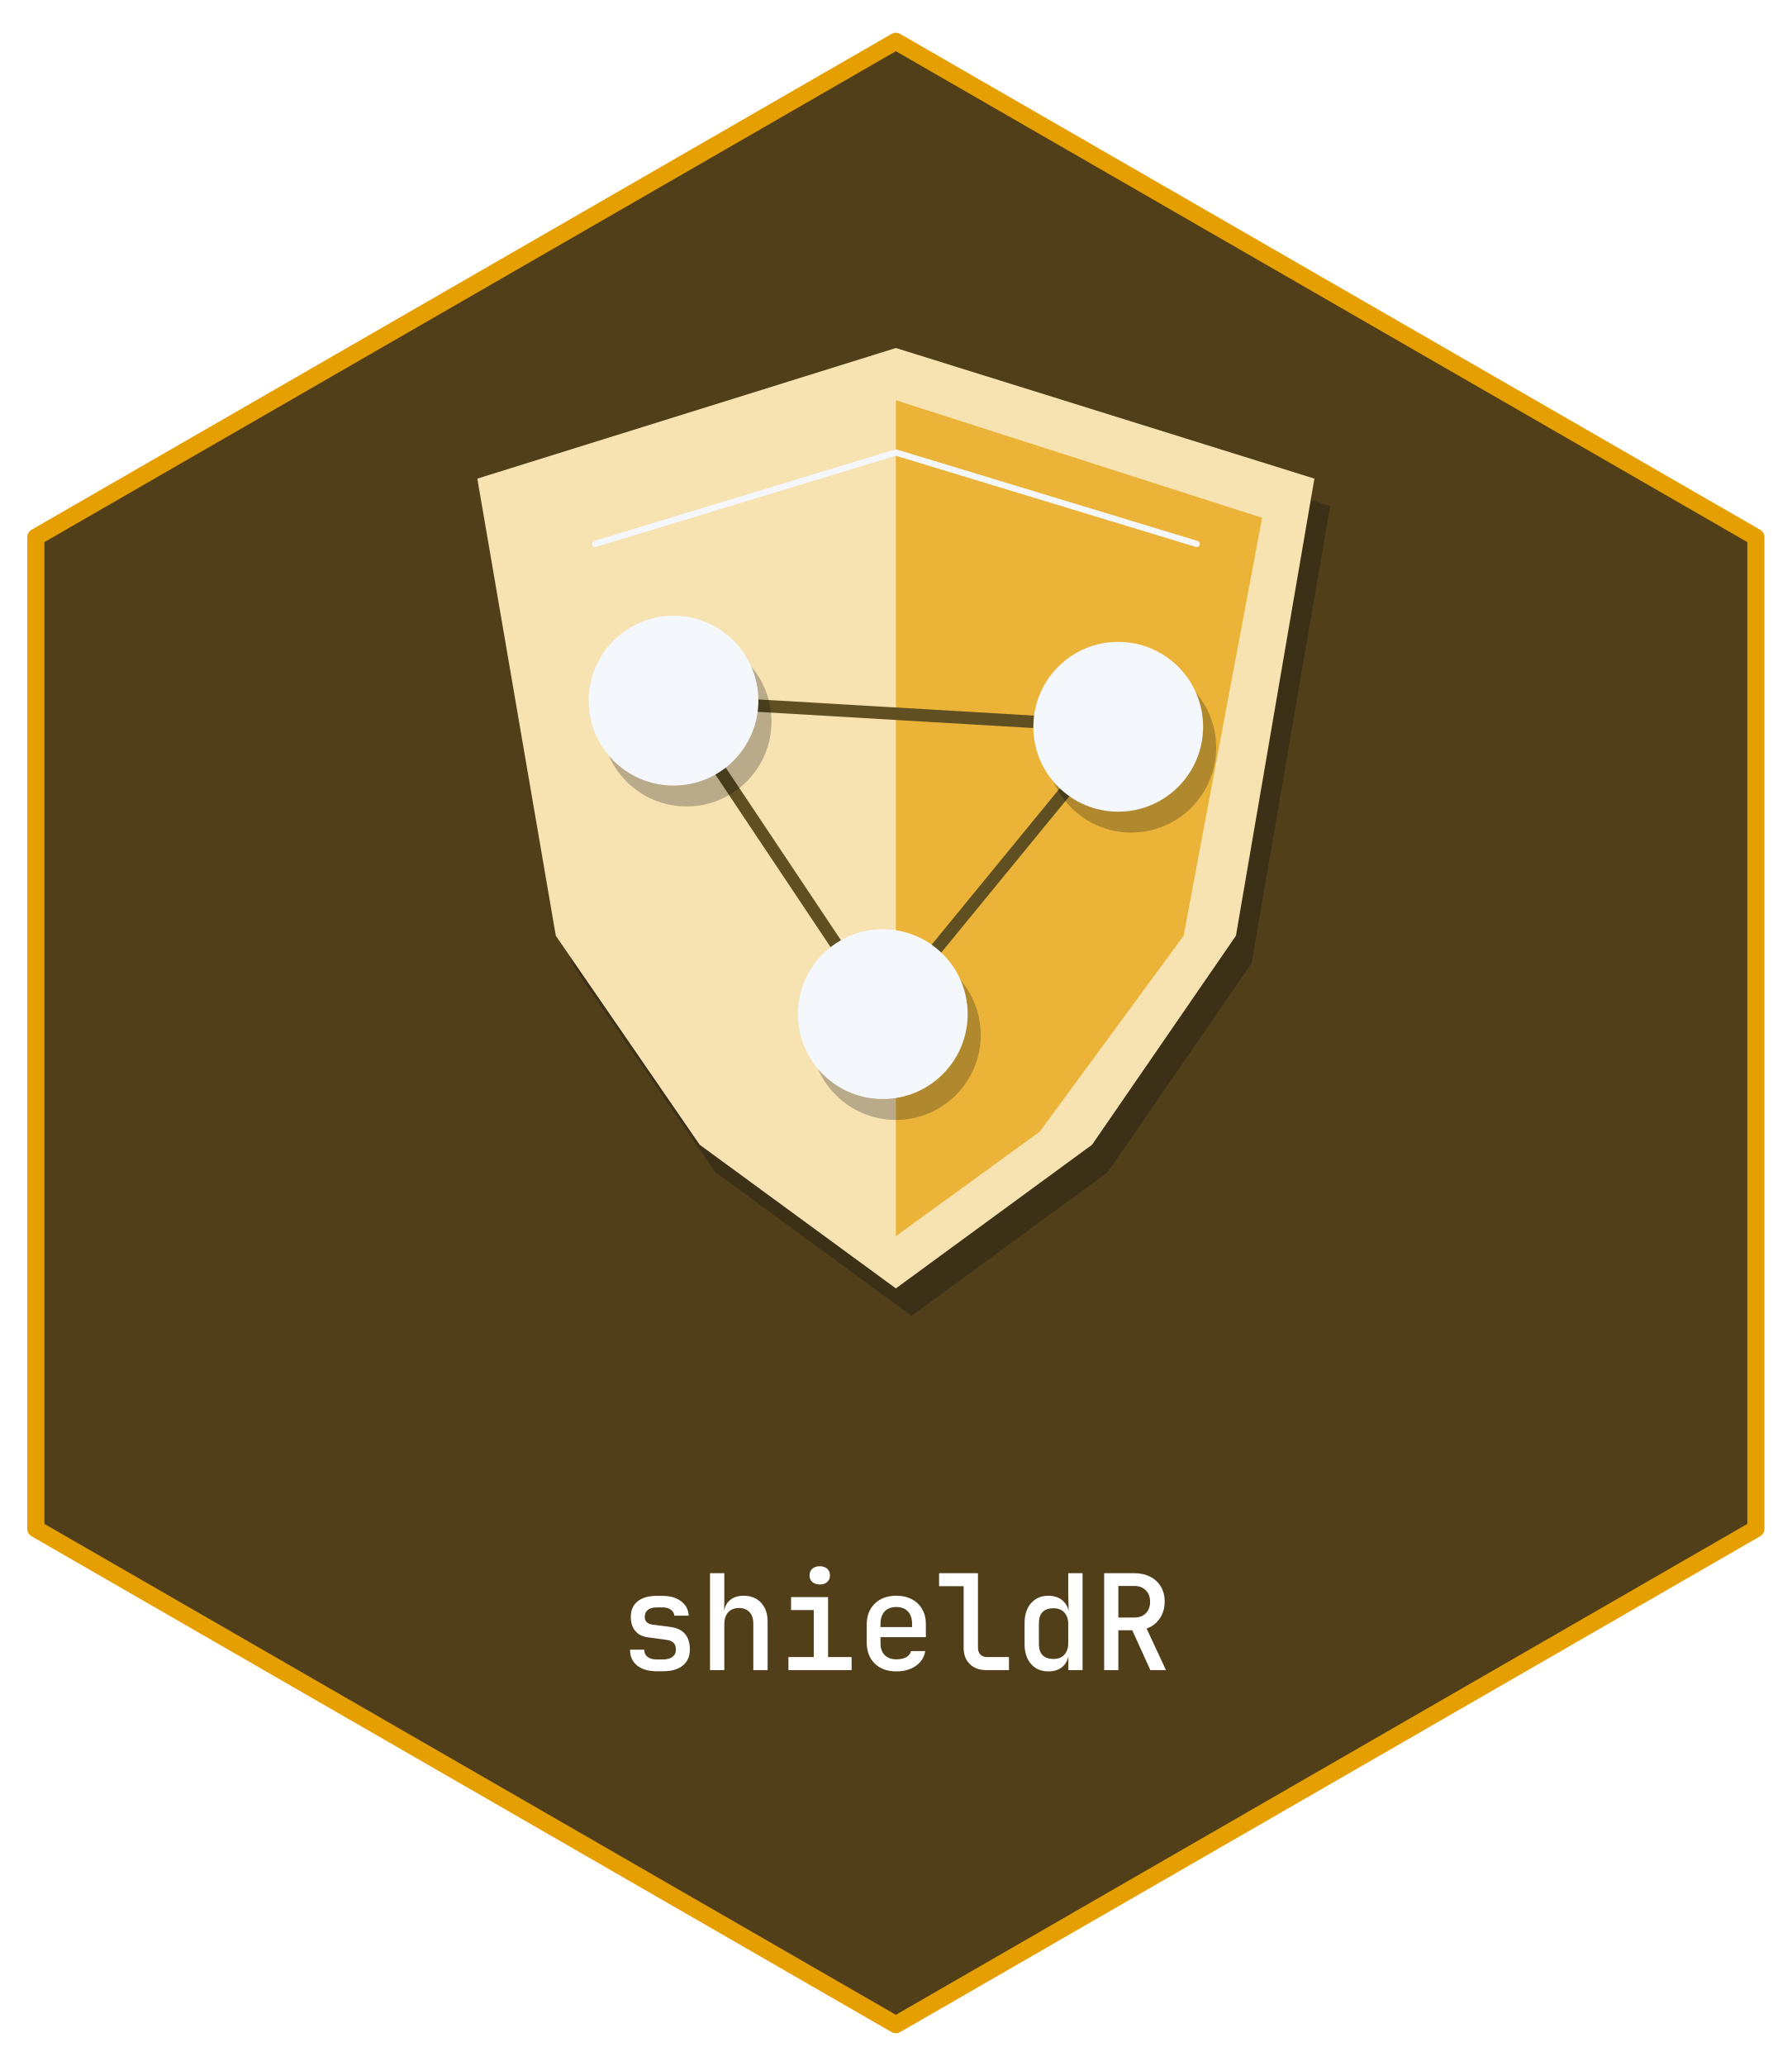
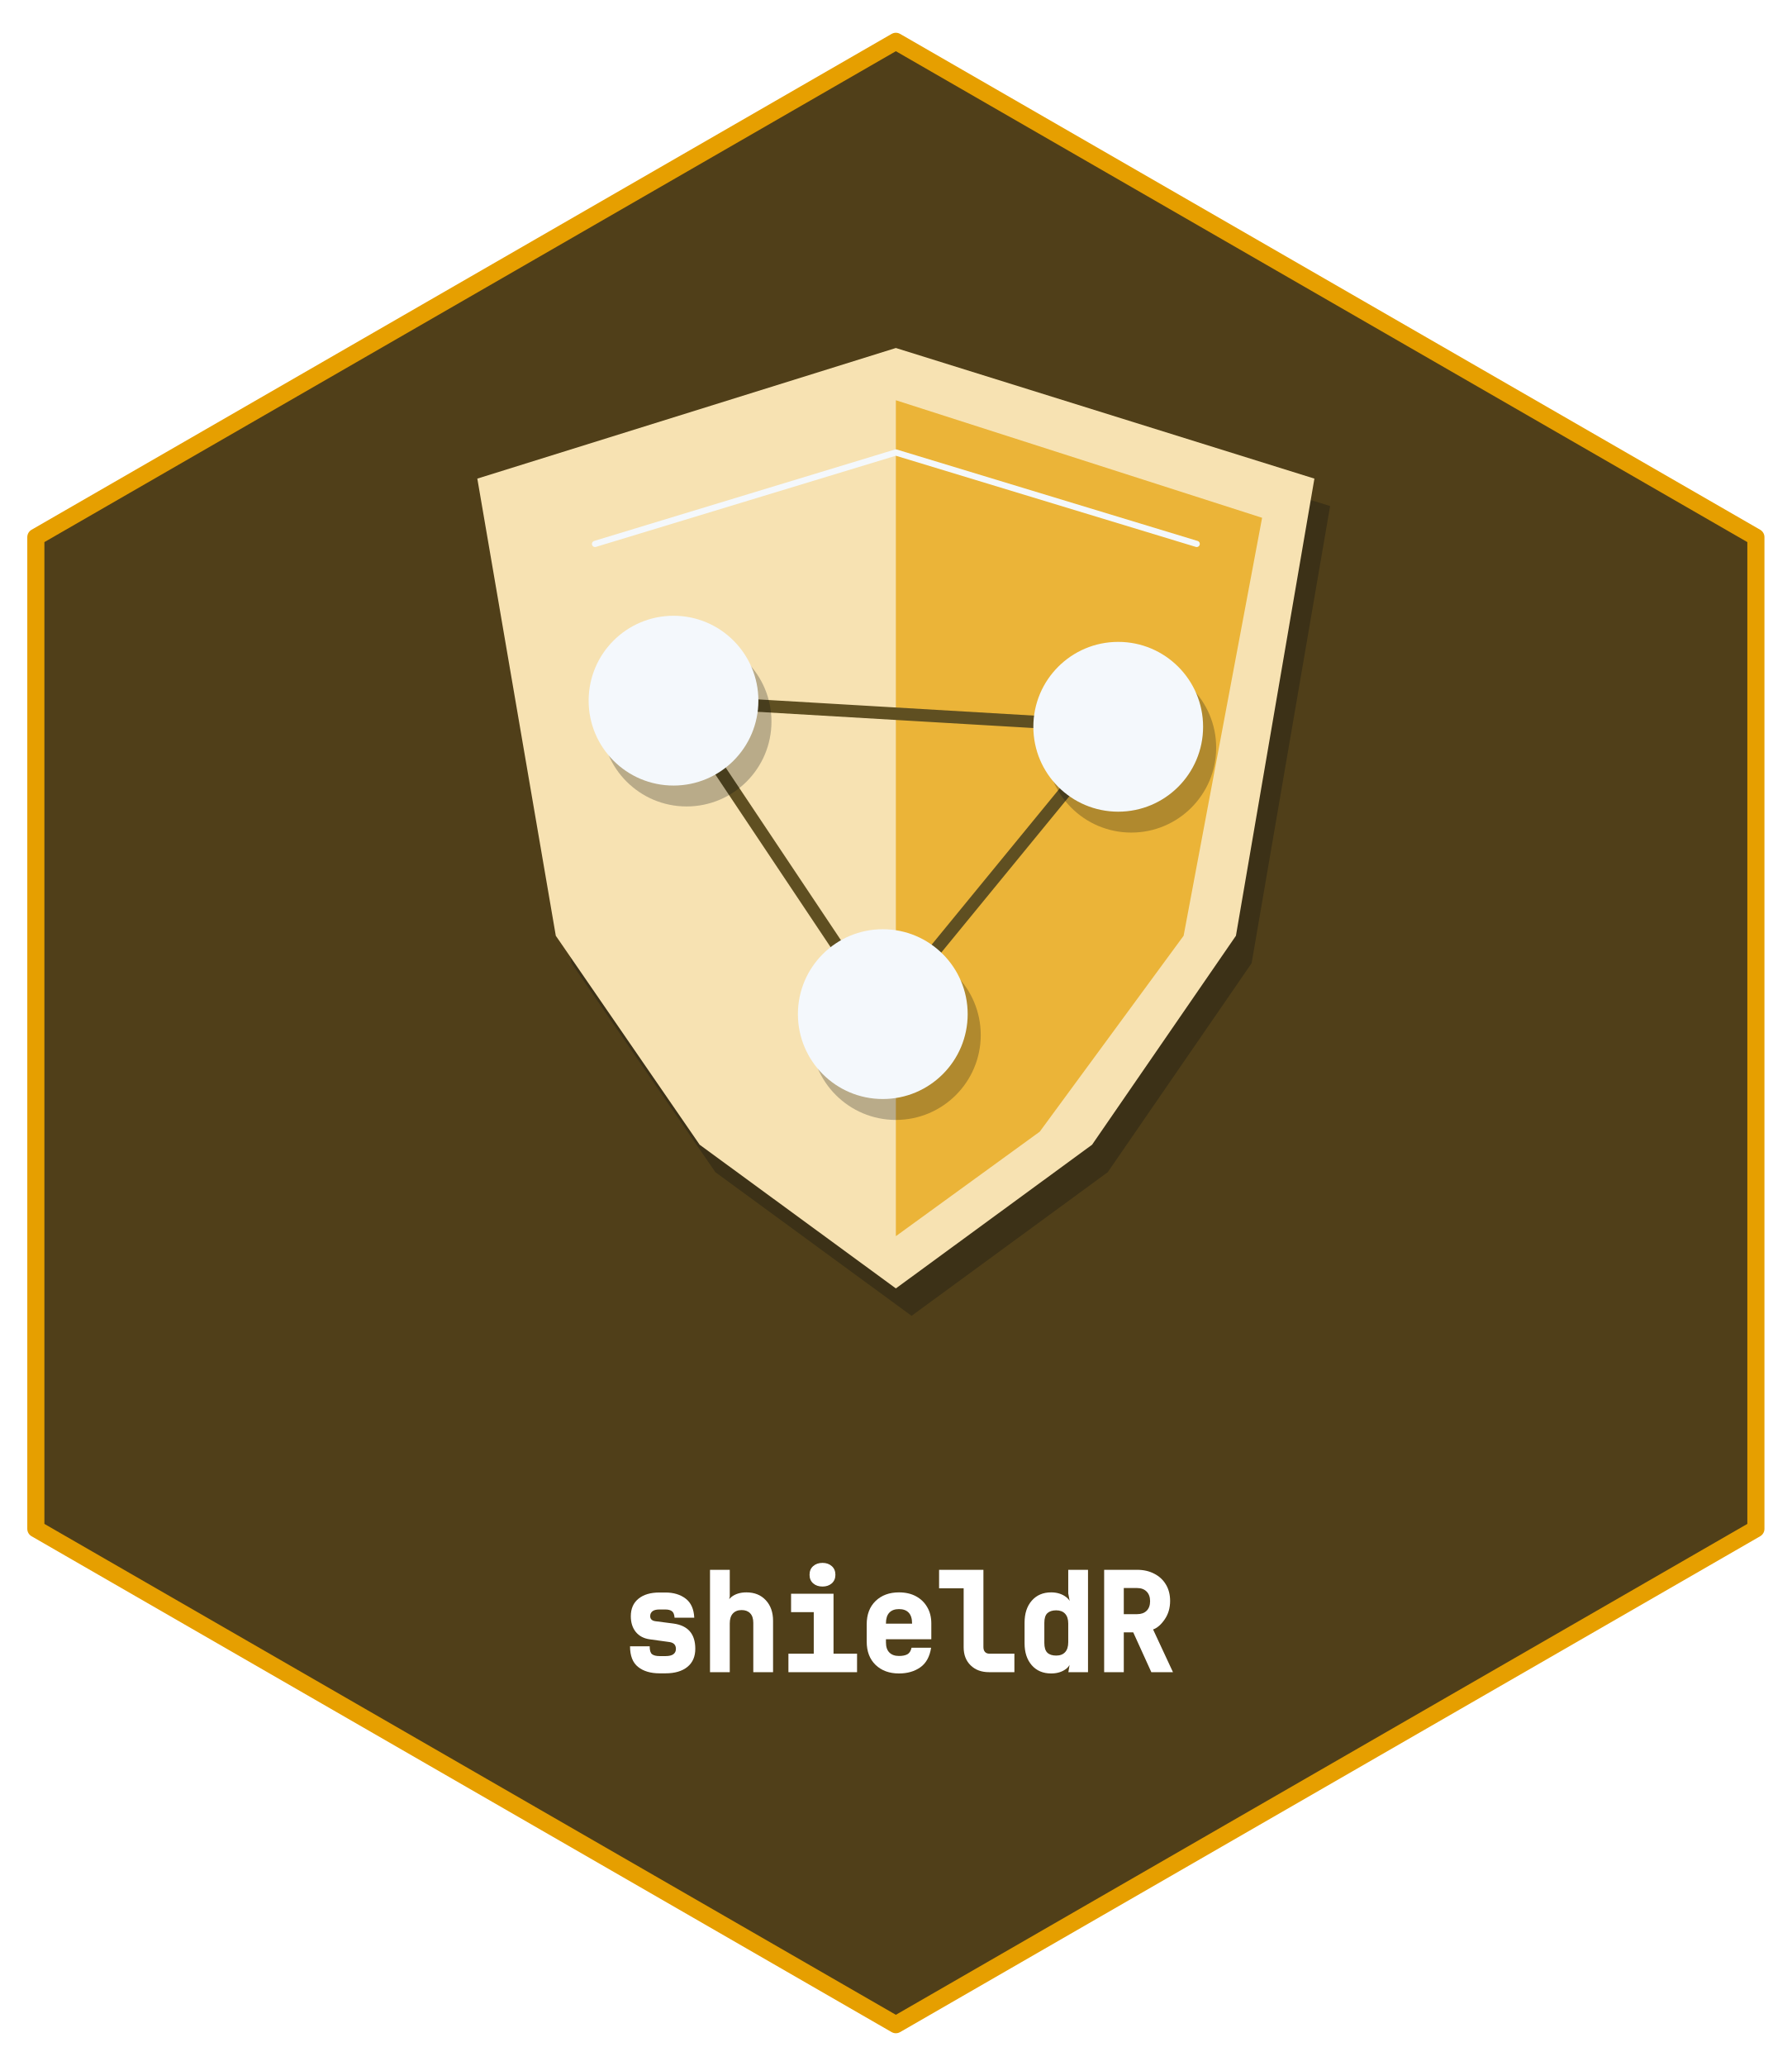
- <svg xmlns="http://www.w3.org/2000/svg" xmlns:xlink="http://www.w3.org/1999/xlink" width="432pt" height="498pt" viewBox="0 0 432 498">
+ <svg xmlns="http://www.w3.org/2000/svg" xmlns:xlink="http://www.w3.org/1999/xlink" width="432" height="498" viewBox="0 0 432 498">
  <defs>
    <g>
      <g id="glyph-0-0">
-         <path d="M 8.891 0.281 C 6.867 0.281 5.281 -0.176 4.125 -1.094 C 2.977 -2.008 2.406 -3.285 2.406 -4.922 L 5.828 -4.922 C 5.828 -4.18 6.094 -3.602 6.625 -3.188 C 7.156 -2.77 7.91 -2.562 8.891 -2.562 L 10.297 -2.562 C 11.305 -2.562 12.086 -2.77 12.641 -3.188 C 13.191 -3.602 13.469 -4.191 13.469 -4.953 C 13.469 -6.297 12.754 -7.066 11.328 -7.266 L 6.688 -7.906 C 5.383 -8.07 4.375 -8.586 3.656 -9.453 C 2.945 -10.316 2.594 -11.441 2.594 -12.828 C 2.594 -14.43 3.133 -15.676 4.219 -16.562 C 5.312 -17.445 6.848 -17.891 8.828 -17.891 L 10.266 -17.891 C 12.109 -17.891 13.598 -17.453 14.734 -16.578 C 15.879 -15.703 16.484 -14.551 16.547 -13.125 L 13.094 -13.125 C 13.051 -13.695 12.773 -14.172 12.266 -14.547 C 11.766 -14.922 11.098 -15.109 10.266 -15.109 L 8.828 -15.109 C 7.91 -15.109 7.203 -14.906 6.703 -14.5 C 6.203 -14.094 5.953 -13.547 5.953 -12.859 C 5.953 -11.773 6.562 -11.145 7.781 -10.969 L 12.125 -10.406 C 15.258 -9.977 16.828 -8.172 16.828 -4.984 C 16.828 -3.305 16.258 -2.008 15.125 -1.094 C 14 -0.176 12.391 0.281 10.297 0.281 Z M 8.891 0.281 " />
+         <path d="M 9.547 0.281 C 7.367 0.281 5.633 -0.234 4.344 -1.266 C 3.051 -2.297 2.406 -3.953 2.406 -6.234 L 7.141 -6.234 C 7.141 -5.266 7.332 -4.629 7.719 -4.328 C 8.113 -4.023 8.723 -3.875 9.547 -3.875 L 10.953 -3.875 C 11.816 -3.875 12.453 -4.023 12.859 -4.328 C 13.266 -4.641 13.469 -5.066 13.469 -5.609 C 13.469 -6.566 12.941 -7.117 11.891 -7.266 L 7.25 -7.906 C 5.781 -8.094 4.633 -8.68 3.812 -9.672 C 3 -10.672 2.594 -11.941 2.594 -13.484 C 2.594 -15.297 3.207 -16.703 4.438 -17.703 C 5.664 -18.703 7.348 -19.203 9.484 -19.203 L 10.922 -19.203 C 12.91 -19.203 14.547 -18.707 15.828 -17.719 C 17.109 -16.738 17.797 -15.207 17.891 -13.125 L 13.141 -13.125 C 13.086 -13.906 12.875 -14.43 12.5 -14.703 C 12.133 -14.973 11.609 -15.109 10.922 -15.109 L 9.484 -15.109 C 8.723 -15.109 8.16 -14.961 7.797 -14.672 C 7.441 -14.379 7.266 -13.992 7.266 -13.516 C 7.266 -12.805 7.688 -12.395 8.531 -12.281 L 12.875 -11.719 C 16.383 -11.238 18.141 -9.211 18.141 -5.641 C 18.141 -3.754 17.504 -2.297 16.234 -1.266 C 14.961 -0.234 13.203 0.281 10.953 0.281 Z M 9.547 0.281 " />
      </g>
      <g id="glyph-0-1">
-         <path d="M 2.688 0 L 2.688 -23.359 L 6.141 -23.359 L 6.141 -17.594 L 6.109 -14.234 C 6.285 -15.391 6.781 -16.289 7.594 -16.938 C 8.414 -17.594 9.488 -17.922 10.812 -17.922 C 12.562 -17.922 13.957 -17.359 15 -16.234 C 16.051 -15.117 16.578 -13.613 16.578 -11.719 L 16.578 0 L 13.125 0 L 13.125 -11.234 C 13.125 -12.43 12.812 -13.352 12.188 -14 C 11.57 -14.645 10.727 -14.969 9.656 -14.969 C 8.57 -14.969 7.711 -14.625 7.078 -13.938 C 6.453 -13.258 6.141 -12.316 6.141 -11.109 L 6.141 0 Z M 2.688 0 " />
+         <path d="M 2.688 0 L 2.688 -24.672 L 7.453 -24.672 L 7.453 -18.25 L 6.766 -14.891 C 6.535 -16.285 6.891 -17.359 7.828 -18.109 C 8.773 -18.859 9.988 -19.234 11.469 -19.234 C 13.406 -19.234 14.957 -18.609 16.125 -17.359 C 17.301 -16.109 17.891 -14.445 17.891 -12.375 L 17.891 0 L 13.125 0 L 13.125 -11.891 C 13.125 -12.91 12.875 -13.676 12.375 -14.188 C 11.883 -14.707 11.195 -14.969 10.312 -14.969 C 9.414 -14.969 8.711 -14.691 8.203 -14.141 C 7.703 -13.598 7.453 -12.805 7.453 -11.766 L 7.453 0 Z M 2.688 0 " />
      </g>
      <g id="glyph-0-2">
-         <path d="M 2.594 0 L 2.594 -3.141 L 8.703 -3.141 L 8.703 -14.469 L 3.234 -14.469 L 3.234 -17.594 L 12.156 -17.594 L 12.156 -3.141 L 17.828 -3.141 L 17.828 0 Z M 10.156 -20.641 C 9.406 -20.641 8.805 -20.836 8.359 -21.234 C 7.91 -21.629 7.688 -22.156 7.688 -22.812 C 7.688 -23.5 7.91 -24.039 8.359 -24.438 C 8.805 -24.832 9.406 -25.031 10.156 -25.031 C 10.895 -25.031 11.488 -24.832 11.938 -24.438 C 12.383 -24.039 12.609 -23.5 12.609 -22.812 C 12.609 -22.156 12.383 -21.629 11.938 -21.234 C 11.488 -20.836 10.895 -20.641 10.156 -20.641 Z M 10.156 -20.641 " />
+         <path d="M 2.594 0 L 2.594 -4.453 L 8.703 -4.453 L 8.703 -14.469 L 3.234 -14.469 L 3.234 -18.906 L 13.469 -18.906 L 13.469 -4.453 L 19.141 -4.453 L 19.141 0 Z M 10.812 -20.641 C 9.895 -20.641 9.145 -20.895 8.562 -21.406 C 7.977 -21.926 7.688 -22.613 7.688 -23.469 C 7.688 -24.352 7.977 -25.051 8.562 -25.562 C 9.145 -26.082 9.895 -26.344 10.812 -26.344 C 11.719 -26.344 12.461 -26.082 13.047 -25.562 C 13.629 -25.051 13.922 -24.352 13.922 -23.469 C 13.922 -22.613 13.629 -21.926 13.047 -21.406 C 12.461 -20.895 11.719 -20.641 10.812 -20.641 Z M 10.812 -20.641 " />
      </g>
      <g id="glyph-0-3">
-         <path d="M 9.594 0.312 C 7.445 0.312 5.723 -0.312 4.422 -1.562 C 3.117 -2.82 2.469 -4.539 2.469 -6.719 L 2.469 -10.875 C 2.469 -13.051 3.117 -14.77 4.422 -16.031 C 5.723 -17.289 7.445 -17.922 9.594 -17.922 C 11.051 -17.922 12.312 -17.633 13.375 -17.062 C 14.438 -16.5 15.258 -15.707 15.844 -14.688 C 16.438 -13.664 16.734 -12.473 16.734 -11.109 L 16.734 -7.938 L 5.797 -7.938 L 5.797 -6.5 C 5.797 -5.258 6.133 -4.297 6.812 -3.609 C 7.5 -2.93 8.426 -2.594 9.594 -2.594 C 10.562 -2.594 11.363 -2.766 12 -3.109 C 12.633 -3.461 13.02 -3.953 13.156 -4.578 L 16.578 -4.578 C 16.336 -3.086 15.582 -1.898 14.312 -1.016 C 13.051 -0.129 11.477 0.312 9.594 0.312 Z M 5.797 -11.109 L 5.797 -10.375 L 13.406 -10.375 L 13.406 -11.141 C 13.406 -12.441 13.07 -13.441 12.406 -14.141 C 11.75 -14.848 10.812 -15.203 9.594 -15.203 C 8.383 -15.203 7.445 -14.844 6.781 -14.125 C 6.125 -13.414 5.797 -12.41 5.797 -11.109 Z M 5.797 -11.109 " />
+         <path d="M 10.25 0.312 C 7.926 0.312 6.047 -0.375 4.609 -1.75 C 3.18 -3.133 2.469 -5.008 2.469 -7.375 L 2.469 -11.531 C 2.469 -13.895 3.18 -15.77 4.609 -17.156 C 6.047 -18.539 7.926 -19.234 10.25 -19.234 C 11.82 -19.234 13.188 -18.922 14.344 -18.297 C 15.508 -17.672 16.414 -16.797 17.062 -15.672 C 17.719 -14.547 18.047 -13.242 18.047 -11.766 L 18.047 -7.938 L 7.109 -7.938 L 7.109 -7.156 C 7.109 -6.094 7.383 -5.285 7.938 -4.734 C 8.488 -4.18 9.258 -3.906 10.25 -3.906 C 11.102 -3.906 11.781 -4.039 12.281 -4.312 C 12.781 -4.594 13.113 -5.117 13.281 -5.891 L 18 -5.891 C 17.656 -3.711 16.781 -2.133 15.375 -1.156 C 13.977 -0.176 12.27 0.312 10.25 0.312 Z M 7.109 -11.766 L 7.109 -11.688 L 13.406 -11.688 L 13.406 -11.797 C 13.406 -12.922 13.133 -13.77 12.594 -14.344 C 12.062 -14.914 11.281 -15.203 10.25 -15.203 C 9.227 -15.203 8.445 -14.91 7.906 -14.328 C 7.375 -13.754 7.109 -12.898 7.109 -11.766 Z M 7.109 -11.766 " />
      </g>
      <g id="glyph-0-4">
-         <path d="M 12.312 0 C 10.656 0 9.328 -0.484 8.328 -1.453 C 7.336 -2.422 6.844 -3.719 6.844 -5.344 L 6.844 -20.219 L 0.922 -20.219 L 0.922 -23.359 L 10.297 -23.359 L 10.297 -5.406 C 10.297 -4.707 10.488 -4.156 10.875 -3.75 C 11.258 -3.344 11.785 -3.141 12.453 -3.141 L 17.766 -3.141 L 17.766 0 Z M 12.312 0 " />
+         <path d="M 12.969 0 C 11.133 0 9.656 -0.547 8.531 -1.641 C 7.406 -2.734 6.844 -4.188 6.844 -6 L 6.844 -20.219 L 0.922 -20.219 L 0.922 -24.672 L 11.609 -24.672 L 11.609 -6.062 C 11.609 -5.539 11.738 -5.141 12 -4.859 C 12.258 -4.586 12.629 -4.453 13.109 -4.453 L 19.078 -4.453 L 19.078 0 Z M 12.969 0 " />
      </g>
      <g id="glyph-0-5">
-         <path d="M 8.281 0.312 C 6.531 0.312 5.133 -0.281 4.094 -1.469 C 3.051 -2.664 2.531 -4.273 2.531 -6.297 L 2.531 -11.266 C 2.531 -13.316 3.051 -14.938 4.094 -16.125 C 5.133 -17.32 6.531 -17.922 8.281 -17.922 C 9.539 -17.922 10.602 -17.598 11.469 -16.953 C 12.332 -16.316 12.895 -15.422 13.156 -14.266 L 13.062 -18.344 L 13.062 -23.359 L 16.516 -23.359 L 16.516 0 L 13.094 0 L 13.094 -3.328 C 12.852 -2.172 12.312 -1.273 11.469 -0.641 C 10.625 -0.004 9.562 0.312 8.281 0.312 Z M 9.5 -2.688 C 10.613 -2.688 11.484 -3.02 12.109 -3.688 C 12.742 -4.363 13.062 -5.32 13.062 -6.562 L 13.062 -11.078 C 13.062 -12.285 12.742 -13.223 12.109 -13.891 C 11.484 -14.566 10.613 -14.906 9.5 -14.906 C 8.395 -14.906 7.531 -14.613 6.906 -14.031 C 6.289 -13.445 5.984 -12.516 5.984 -11.234 L 5.984 -6.406 C 5.984 -5.102 6.289 -4.156 6.906 -3.562 C 7.531 -2.977 8.395 -2.688 9.5 -2.688 Z M 9.5 -2.688 " />
+         <path d="M 8.938 0.312 C 6.988 0.312 5.43 -0.348 4.266 -1.672 C 3.109 -3.004 2.531 -4.766 2.531 -6.953 L 2.531 -11.922 C 2.531 -14.141 3.109 -15.91 4.266 -17.234 C 5.43 -18.566 6.988 -19.234 8.938 -19.234 C 10.344 -19.234 11.539 -18.863 12.531 -18.125 C 13.52 -17.395 13.945 -16.328 13.812 -14.922 L 13.062 -19 L 13.062 -24.672 L 17.828 -24.672 L 17.828 0 L 13.094 0 L 13.75 -3.984 C 13.906 -2.578 13.5 -1.508 12.531 -0.781 C 11.562 -0.051 10.363 0.312 8.938 0.312 Z M 10.156 -4 C 11.082 -4 11.797 -4.27 12.297 -4.812 C 12.805 -5.352 13.062 -6.156 13.062 -7.219 L 13.062 -11.734 C 13.062 -12.766 12.805 -13.551 12.297 -14.094 C 11.797 -14.633 11.082 -14.906 10.156 -14.906 C 9.227 -14.906 8.52 -14.676 8.031 -14.219 C 7.539 -13.758 7.297 -12.984 7.297 -11.891 L 7.297 -7.062 C 7.297 -5.945 7.539 -5.156 8.031 -4.688 C 8.52 -4.227 9.227 -4 10.156 -4 Z M 10.156 -4 " />
      </g>
      <g id="glyph-0-6">
-         <path d="M 2.719 0 L 2.719 -23.359 L 10.016 -23.359 C 11.461 -23.359 12.734 -23.07 13.828 -22.5 C 14.93 -21.938 15.785 -21.145 16.391 -20.125 C 17.004 -19.102 17.312 -17.898 17.312 -16.516 C 17.312 -14.953 16.914 -13.594 16.125 -12.438 C 15.332 -11.289 14.273 -10.484 12.953 -10.016 L 17.625 0 L 13.859 0 L 9.5 -9.594 L 6.141 -9.594 L 6.141 0 Z M 6.141 -12.672 L 10.016 -12.672 C 11.172 -12.672 12.086 -13.008 12.766 -13.688 C 13.453 -14.375 13.797 -15.297 13.797 -16.453 C 13.797 -17.617 13.445 -18.547 12.75 -19.234 C 12.062 -19.93 11.148 -20.281 10.016 -20.281 L 6.141 -20.281 Z M 6.141 -12.672 " />
+         <path d="M 2.719 0 L 2.719 -24.672 L 10.672 -24.672 C 12.223 -24.672 13.598 -24.359 14.797 -23.734 C 16.004 -23.117 16.941 -22.25 17.609 -21.125 C 18.285 -20 18.625 -18.68 18.625 -17.172 C 18.625 -15.473 18.188 -13.988 17.312 -12.719 C 16.445 -11.457 15.516 -10.648 14.516 -10.297 L 19.312 0 L 14.094 0 L 9.734 -9.594 L 7.453 -9.594 L 7.453 0 Z M 7.453 -13.984 L 10.672 -13.984 C 11.648 -13.984 12.414 -14.258 12.969 -14.812 C 13.52 -15.363 13.797 -16.129 13.797 -17.109 C 13.797 -18.098 13.516 -18.875 12.953 -19.438 C 12.391 -20 11.629 -20.281 10.672 -20.281 L 7.453 -20.281 Z M 7.453 -13.984 " />
      </g>
    </g>
  </defs>
  <path fill-rule="nonzero" fill="rgb(31.373%, 24.706%, 9.804%)" fill-opacity="1" stroke-width="4.125" stroke-linecap="round" stroke-linejoin="round" stroke="rgb(90.196%, 62.353%, 0%)" stroke-opacity="1" stroke-miterlimit="10" d="M 216 9.961 L 423.359 129.48 L 423.359 368.52 L 216 488.039 L 8.641 368.52 L 8.641 129.48 Z M 216 9.961 " />
  <path fill-rule="nonzero" fill="rgb(1.176%, 3.922%, 7.059%)" fill-opacity="0.251" d="M 118.867 121.98 L 219.785 90.496 L 320.699 121.98 L 301.777 232.172 L 267.09 282.547 L 219.785 317.176 L 172.48 282.547 L 137.789 232.172 Z M 118.867 121.98 " />
  <path fill-rule="nonzero" fill="rgb(96.863%, 88.627%, 69.804%)" fill-opacity="1" d="M 115.086 115.367 L 216 83.883 L 316.914 115.367 L 297.992 225.559 L 263.305 275.934 L 216 310.566 L 168.695 275.934 L 134.008 225.559 Z M 115.086 115.367 " />
  <path fill-rule="nonzero" fill="rgb(92.157%, 70.588%, 21.961%)" fill-opacity="1" d="M 216 96.477 L 304.301 124.812 L 285.379 225.559 L 250.691 272.785 L 216 297.973 Z M 216 96.477 " />
  <path fill="none" stroke-width="3" stroke-linecap="round" stroke-linejoin="round" stroke="rgb(37.255%, 30.98%, 12.941%)" stroke-opacity="1" stroke-miterlimit="10" d="M 162.391 168.891 L 212.848 244.449 L 269.609 175.188 " />
  <path fill="none" stroke-width="3" stroke-linecap="round" stroke-linejoin="round" stroke="rgb(37.255%, 30.98%, 12.941%)" stroke-opacity="1" stroke-miterlimit="10" d="M 162.391 168.891 L 269.609 175.188 " />
  <path fill-rule="nonzero" fill="rgb(1.176%, 3.922%, 7.059%)" fill-opacity="0.251" d="M 186.008 173.926 C 186.008 185.23 176.844 194.391 165.543 194.391 C 154.242 194.391 145.078 185.23 145.078 173.926 C 145.078 162.625 154.242 153.465 165.543 153.465 C 176.844 153.465 186.008 162.625 186.008 173.926 " />
  <path fill-rule="nonzero" fill="rgb(95.686%, 97.255%, 98.824%)" fill-opacity="1" d="M 182.852 168.891 C 182.852 180.191 173.691 189.355 162.391 189.355 C 151.086 189.355 141.926 180.191 141.926 168.891 C 141.926 157.586 151.086 148.426 162.391 148.426 C 173.691 148.426 182.852 157.586 182.852 168.891 " />
  <path fill-rule="nonzero" fill="rgb(95.686%, 97.255%, 98.824%)" fill-opacity="1" d="M 164.02 164.797 C 164.02 171.891 153.379 171.891 153.379 164.797 C 153.379 157.703 164.02 157.703 164.02 164.797 " />
  <path fill-rule="nonzero" fill="rgb(1.176%, 3.922%, 7.059%)" fill-opacity="0.251" d="M 236.465 249.488 C 236.465 260.789 227.301 269.953 216 269.953 C 204.699 269.953 195.535 260.789 195.535 249.488 C 195.535 238.184 204.699 229.023 216 229.023 C 227.301 229.023 236.465 238.184 236.465 249.488 " />
  <path fill-rule="nonzero" fill="rgb(95.686%, 97.255%, 98.824%)" fill-opacity="1" d="M 233.312 244.449 C 233.312 255.754 224.148 264.914 212.848 264.914 C 201.543 264.914 192.383 255.754 192.383 244.449 C 192.383 233.148 201.543 223.984 212.848 223.984 C 224.148 223.984 233.312 233.148 233.312 244.449 " />
  <path fill-rule="nonzero" fill="rgb(95.686%, 97.255%, 98.824%)" fill-opacity="1" d="M 214.477 240.355 C 214.477 247.453 203.836 247.453 203.836 240.355 C 203.836 233.262 214.477 233.262 214.477 240.355 " />
  <path fill-rule="nonzero" fill="rgb(1.176%, 3.922%, 7.059%)" fill-opacity="0.251" d="M 293.23 180.223 C 293.23 191.527 284.066 200.688 272.766 200.688 C 261.461 200.688 252.301 191.527 252.301 180.223 C 252.301 168.922 261.461 159.758 272.766 159.758 C 284.066 159.758 293.23 168.922 293.23 180.223 " />
  <path fill-rule="nonzero" fill="rgb(95.686%, 97.255%, 98.824%)" fill-opacity="1" d="M 290.074 175.188 C 290.074 186.488 280.914 195.652 269.609 195.652 C 258.309 195.652 249.148 186.488 249.148 175.188 C 249.148 163.883 258.309 154.723 269.609 154.723 C 280.914 154.723 290.074 163.883 290.074 175.188 " />
  <path fill-rule="nonzero" fill="rgb(95.686%, 97.255%, 98.824%)" fill-opacity="1" d="M 271.242 171.094 C 271.242 178.188 260.602 178.188 260.602 171.094 C 260.602 164 271.242 164 271.242 171.094 " />
  <path fill="none" stroke-width="1.5" stroke-linecap="round" stroke-linejoin="round" stroke="rgb(95.686%, 97.255%, 98.824%)" stroke-opacity="1" stroke-miterlimit="10" d="M 143.469 131.109 L 216 109.07 L 288.531 131.109 " />
  <g fill="rgb(100%, 100%, 100%)" fill-opacity="1">
-     <use xlink:href="#glyph-0-0" x="149.5" y="402.569" />
-     <use xlink:href="#glyph-0-1" x="168.5" y="402.569" />
-     <use xlink:href="#glyph-0-2" x="187.5" y="402.569" />
-     <use xlink:href="#glyph-0-3" x="206.5" y="402.569" />
-     <use xlink:href="#glyph-0-4" x="225.5" y="402.569" />
-     <use xlink:href="#glyph-0-5" x="244.5" y="402.569" />
-     <use xlink:href="#glyph-0-6" x="263.5" y="402.569" />
+     <use xlink:href="#glyph-0-0" x="149.5" y="403.069" />
+     <use xlink:href="#glyph-0-1" x="168.5" y="403.069" />
+     <use xlink:href="#glyph-0-2" x="187.5" y="403.069" />
+     <use xlink:href="#glyph-0-3" x="206.5" y="403.069" />
+     <use xlink:href="#glyph-0-4" x="225.5" y="403.069" />
+     <use xlink:href="#glyph-0-5" x="244.5" y="403.069" />
+     <use xlink:href="#glyph-0-6" x="263.5" y="403.069" />
  </g>
</svg>
